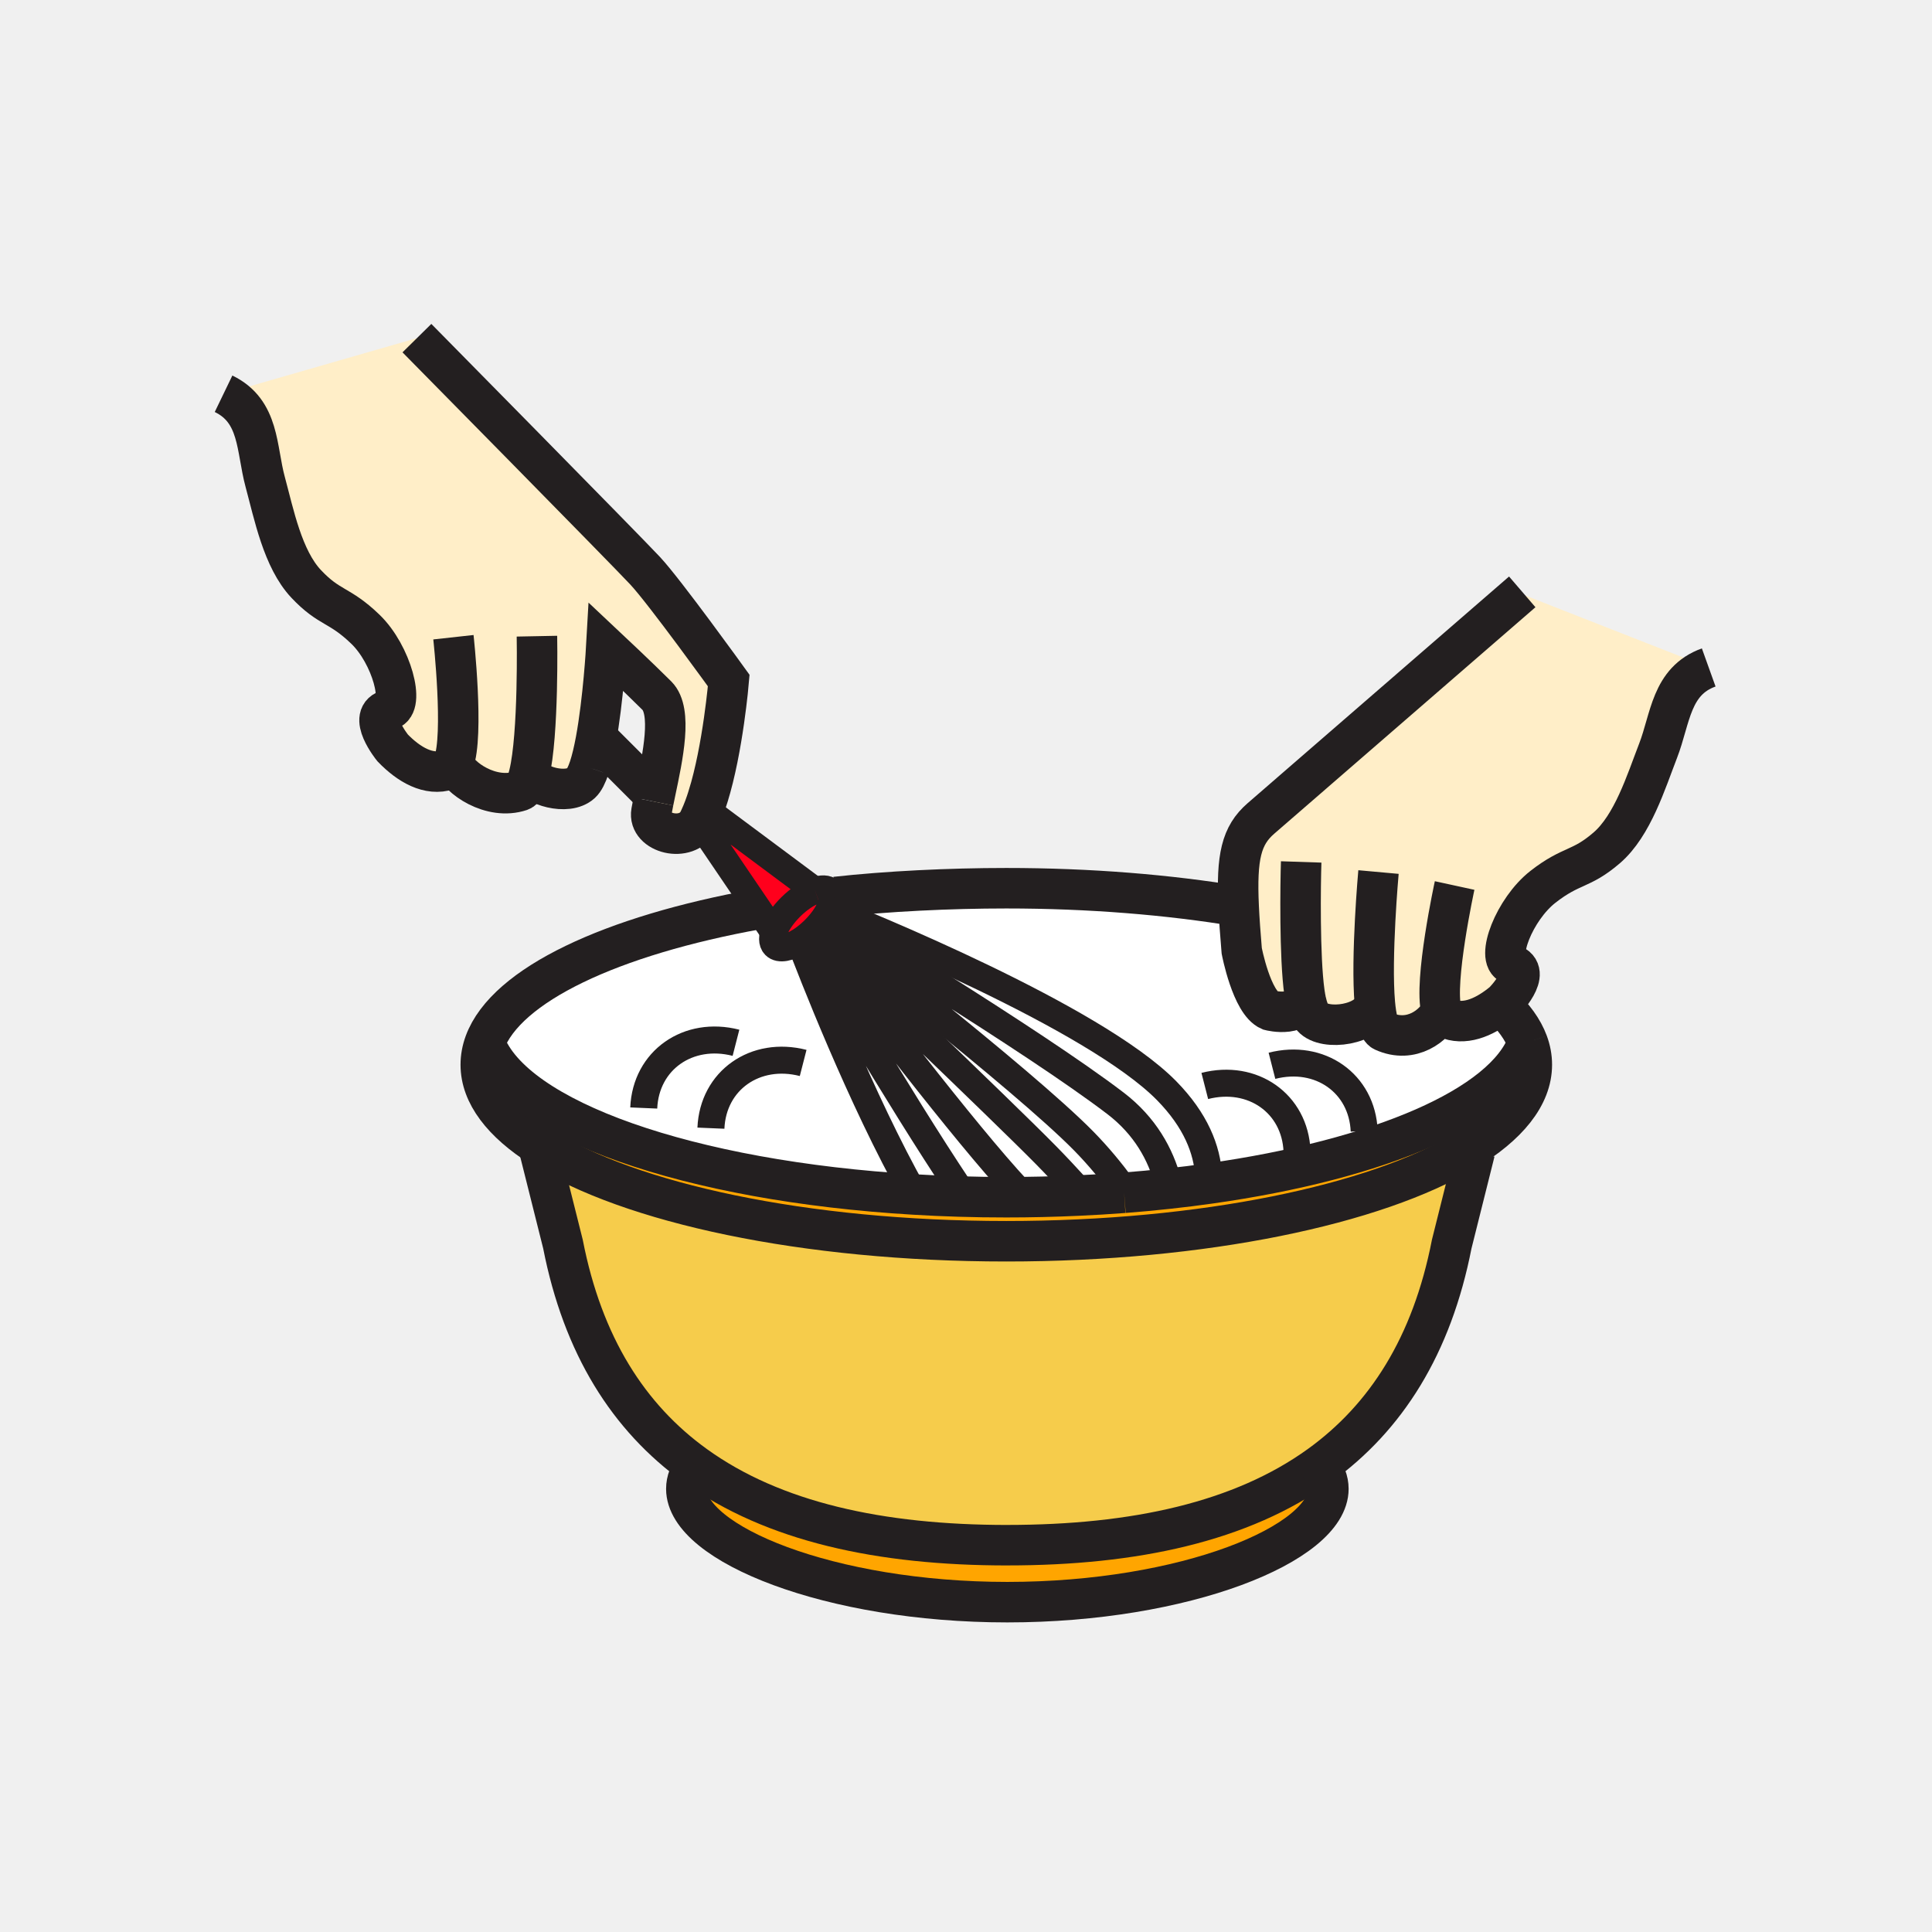
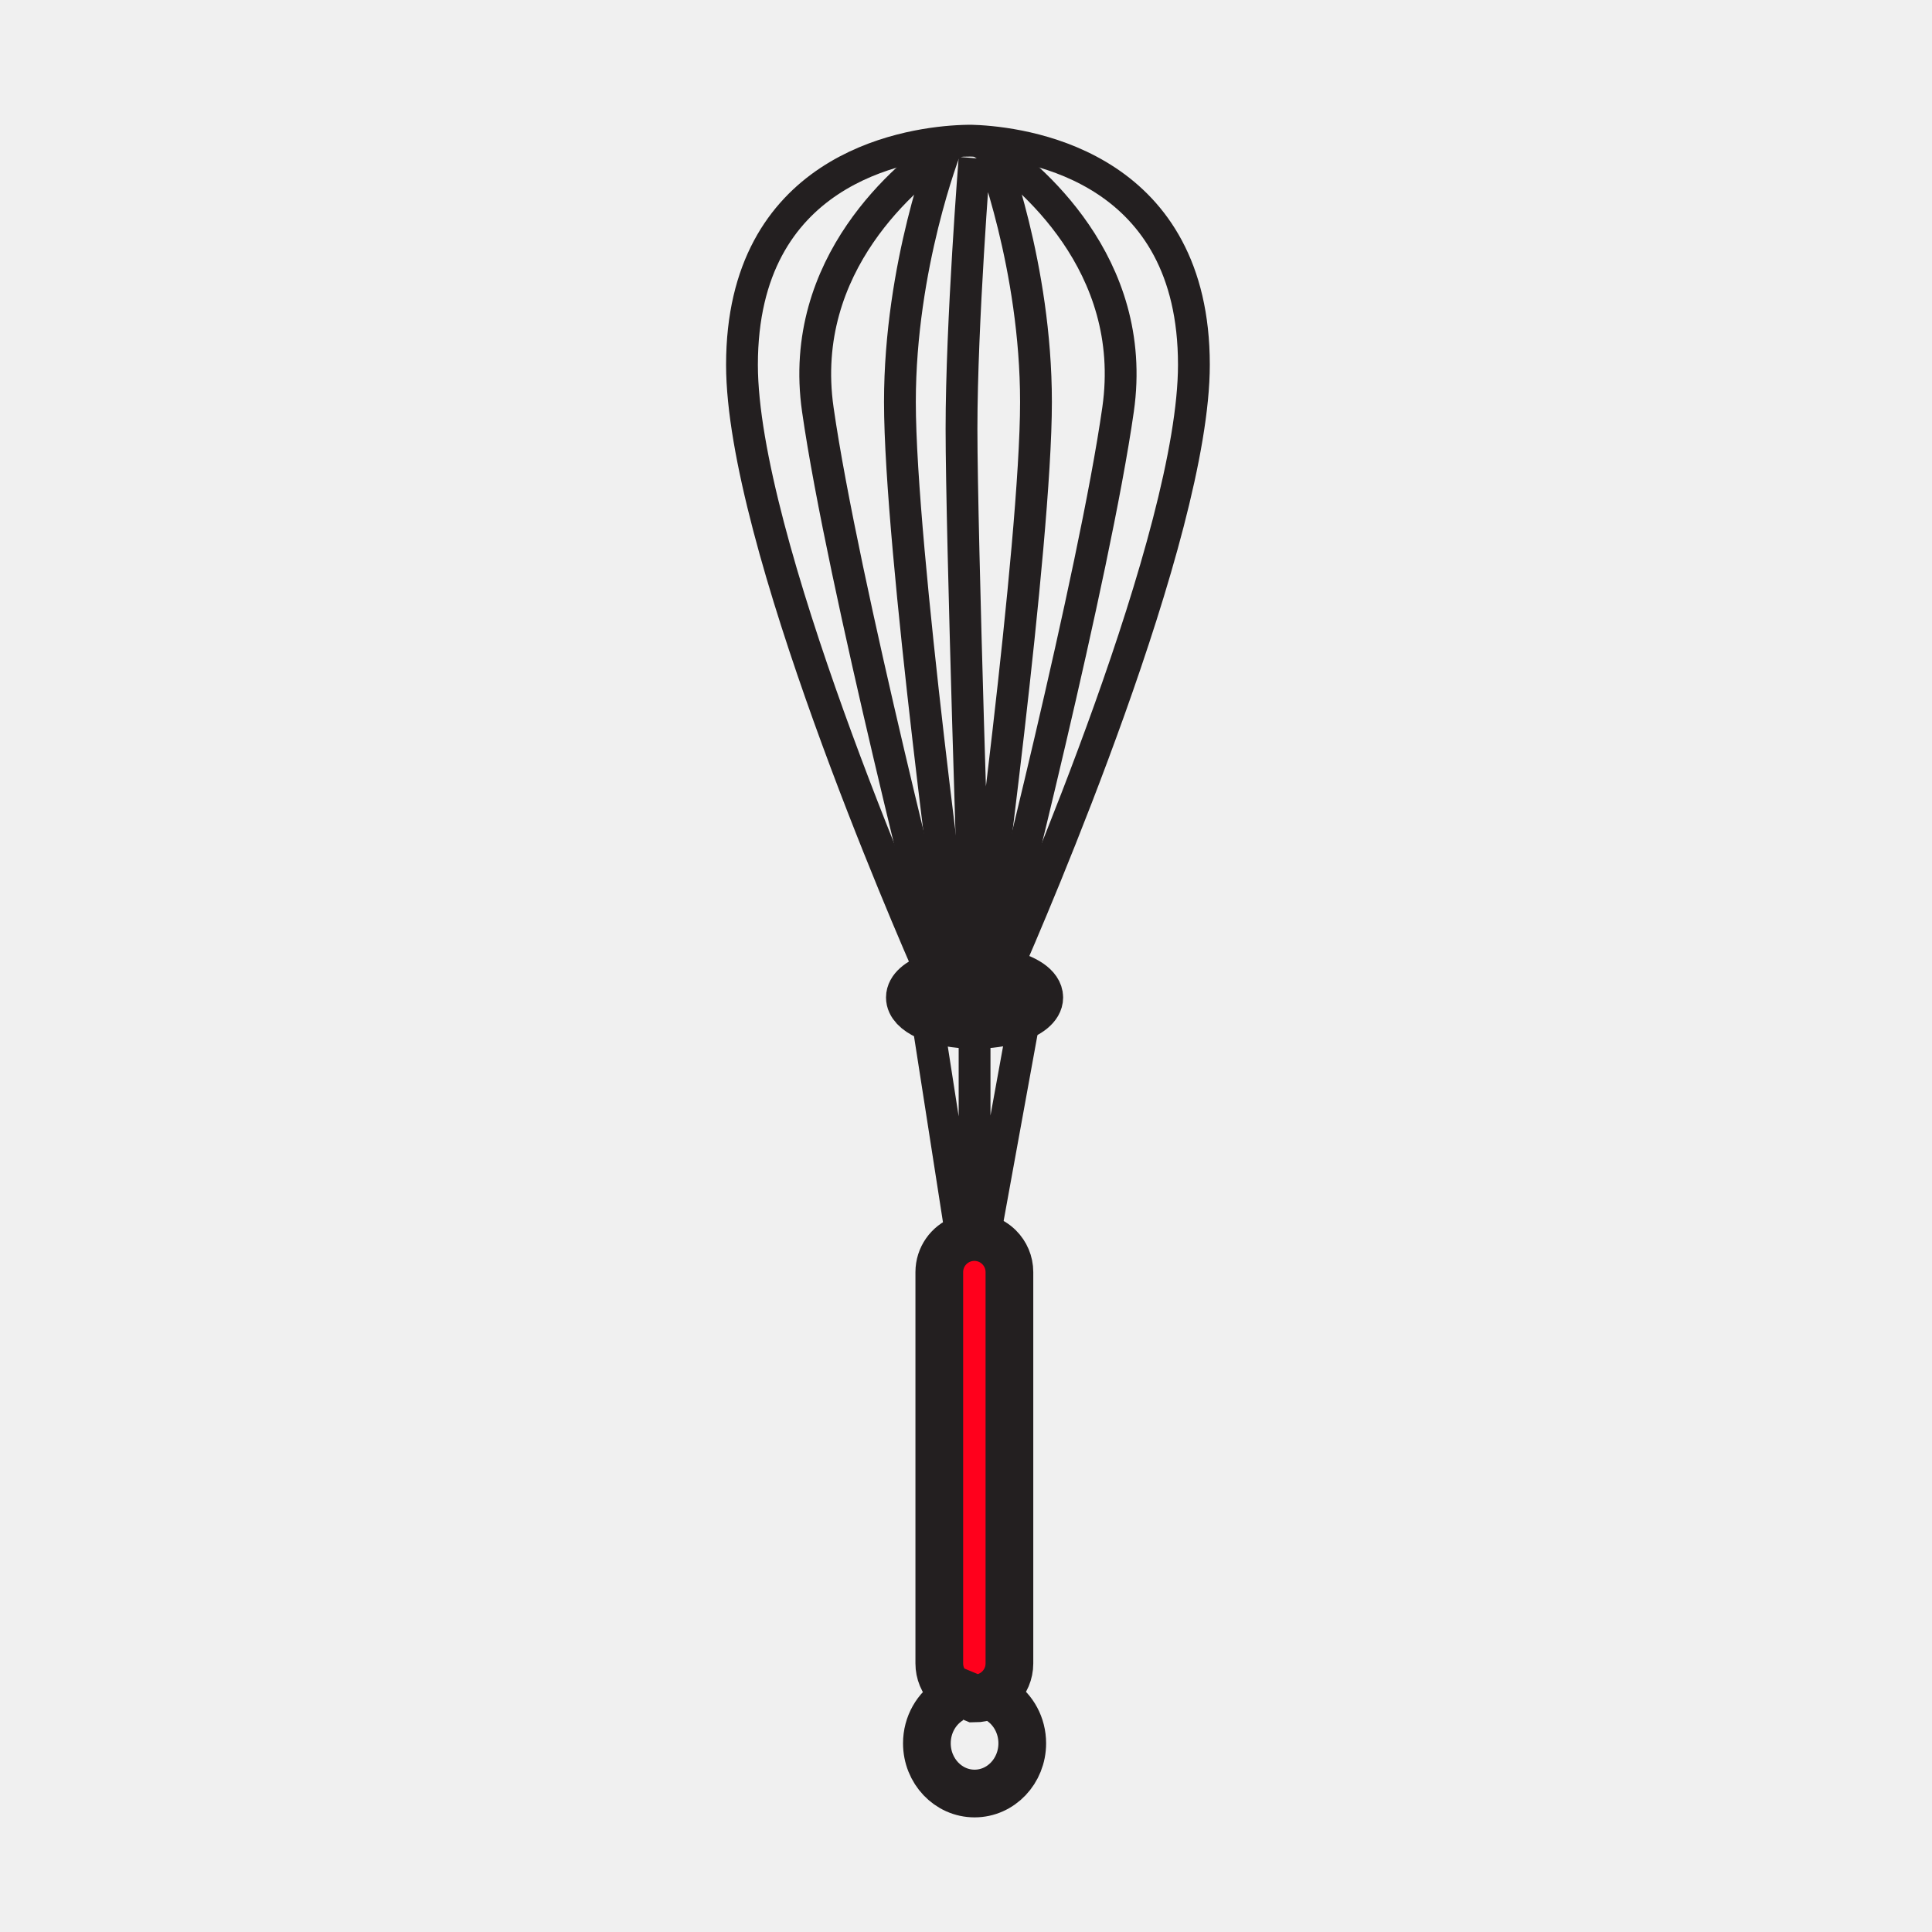
<svg xmlns="http://www.w3.org/2000/svg" width="850.394" height="850.394" viewBox="0 0 850.394 850.394" overflow="visible">
-   <path d="M354.42 412.68c-.79.6-1.57 1.14-2.35 1.62-4.72 2.96-9.05 3.84-11 1.85-1.34-1.36-1.3-3.84-.15-6.78 1.24-3.16 3.77-6.85 7.24-10.27 3.53-3.47 7.35-5.96 10.57-7.11h.01c2.89-1.05 5.3-1.02 6.61.32.63.64.95 1.51 1 2.57.08 1.54-.43 3.47-1.45 5.57-.37.76-.8 1.55-1.31 2.36-.65 1.05-1.42 2.13-2.29 3.2-.91 1.13-1.93 2.26-3.05 3.36-.26.25-.51.5-.77.73a37.08 37.08 0 0 1-3.06 2.58z" fill="#ff001c" />
-   <path d="M558.92 444.73s15.22 3.979 15.22-7.95h.011c.199 1.439.42 2.729.67 3.85.72 3.25 1.64 5.75 2.83 7.11 5.529 6.3 25.479 3.29 27.449-6.11l.061-.01c.59 6.61 1.75 11.35 3.76 12.27 12.47 5.7 22.7-2.81 25.54-9.05h.01c.45 1.65 1.13 2.78 2.08 3.21 7.681 3.521 16.33 0 23.87-5.92 5.8 5.351 9.88 10.98 12.05 16.82v.01c-10.359 28.03-65.18 51.42-140.01 61.97l-.47-3.37c-.66-11.56-5.65-24.399-18.5-37.489C481.45 447.47 378.84 406 364.9 400.45c1.02-2.1 1.53-4.03 1.45-5.57l1.44-.07c22.69-2.5 49.96-3.85 75.14-3.85 36.721 0 71.44 2.87 102.28 7.98.25 5.63.72 12.09 1.35 19.56 0 0 4.35 22.83 12.36 26.23z" fill="#fff" />
-   <path d="M531.99 517.56l.47 3.37c-5.89.84-11.91 1.59-18.04 2.25l-.33-2.979c-3.229-11.99-9.96-24.521-23.07-34.54-36.39-27.79-125.54-81.71-127.43-82.85.51-.81.94-1.6 1.31-2.36 13.94 5.55 116.55 47.02 148.59 79.62 12.85 13.089 17.84 25.929 18.5 37.489z" fill="#fff" />
-   <path d="M494.16 522.55c-4.891-6.68-10.62-13.67-17.17-20.34-26.851-27.34-114.33-95.14-115.69-96.2.87-1.07 1.64-2.15 2.29-3.2 1.89 1.14 91.04 55.06 127.43 82.85 13.11 10.02 19.841 22.55 23.07 34.54l.33 2.979c-6.42.71-12.96 1.32-19.62 1.83l-.46.03-.18-2.489z" fill="#fff" />
-   <path d="M361.3 406.01c1.36 1.06 88.84 68.86 115.69 96.2 6.55 6.67 12.279 13.66 17.17 20.34l.18 2.49c-6.5.5-13.109.9-19.81 1.2l-.13-2.94c-4.771-5.229-9.53-10.319-13.891-14.75-19.62-19.97-95.69-92.5-95.69-92.5l-2.45.56c-2.68-3.55-4.4-5.86-4.89-6.51.26-.23.51-.48.77-.73a38.946 38.946 0 0 0 3.051-3.36z" fill="#fff" />
-   <path d="M474.4 523.3l.13 2.94c-8.58.399-17.311.64-26.17.71l-.011-2.91c-23.82-25.46-70.6-87.021-85.979-107.43l2.45-.56s76.07 72.53 95.69 92.5c4.36 4.43 9.12 9.52 13.89 14.75z" fill="#fff" />
-   <path d="M354.42 412.68a37.08 37.08 0 0 0 3.06-2.58c.49.65 2.21 2.96 4.89 6.51 15.38 20.41 62.16 81.97 85.979 107.43l.011 2.91c-1.801.01-3.62.02-5.431.02-7.01 0-13.96-.1-20.81-.31l.1-3.54C395.22 482.7 358.21 419.2 354.42 412.68z" fill="#fff" />
-   <path d="M422.22 523.12l-.1 3.54c-6.61-.2-13.14-.49-19.58-.88-23.78-42.181-45.77-99.061-50.47-111.48.78-.48 1.56-1.02 2.35-1.62 3.79 6.52 40.8 70.02 67.8 110.44z" fill="#fff" />
-   <path d="M339.65 408.93l1.27.44c-1.15 2.94-1.19 5.42.15 6.78 1.95 1.99 6.28 1.11 11-1.85 4.7 12.42 26.69 69.3 50.47 111.48-99.17-5.86-176.56-32.94-189.13-66.79l-.02-.01c9.43-25.511 55.66-47.181 120.3-58.831l5.96 8.781z" fill="#fff" />
-   <path d="M443.38 680.14v-.01c56.05 0 103.05-10.29 137.42-35.05 2.55 3.29 3.9 6.72 3.9 10.26 0 24.18-63.25 49.87-141.311 49.87-78.02 0-141.29-25.69-141.29-49.87 0-3.53 1.35-6.96 3.89-10.25 34.371 24.76 81.361 35.05 137.391 35.05zM672.47 458.96c1.181 3.17 1.78 6.41 1.78 9.69 0 13.75-10.63 26.659-29.27 37.869-39.56 23.761-115.21 39.831-202.05 39.831-88.83 0-165.959-16.81-204.709-41.489-16.99-10.811-26.6-23.13-26.6-36.21 0-3.271.6-6.5 1.77-9.67l.02.01c12.57 33.85 89.96 60.93 189.13 66.79 6.44.39 12.97.68 19.58.88 6.85.21 13.8.31 20.81.31a679.056 679.056 0 0 0 31.601-.73c6.7-.3 13.31-.7 19.81-1.2l.46-.03c6.66-.51 13.2-1.12 19.62-1.83 6.13-.66 12.15-1.41 18.04-2.25C607.29 510.38 662.11 486.99 672.47 458.96z" fill="orange" />
-   <path d="M580.8 645.08c-34.37 24.76-81.37 35.05-137.42 35.05v.01c-56.03 0-103.02-10.29-137.39-35.05-29.32-21.12-49.46-52.76-58.2-97.52l-10.2-40.7.63-2.01c38.75 24.68 115.88 41.489 204.709 41.489 86.84 0 162.49-16.069 202.051-39.83l4.039 1.011L639 547.56c-8.74 44.76-28.88 76.4-58.2 97.52z" fill="#f6cc4b" />
-   <path d="M307.52 361.27c.19-.39.39-.79.57-1.2l1-.84c.83-.82 1.48-1.76 1.94-2.76l47.7 35.52c-3.22 1.15-7.04 3.64-10.57 7.11-3.47 3.42-6 7.11-7.24 10.27l-1.27-.44-5.96-8.78-26.27-38.69c.04-.06.07-.13.1-.19z" fill="#ff001c" />
-   <path d="M605.16 441.62l-.061.01c-1.97 9.4-21.92 12.41-27.449 6.11-1.19-1.36-2.11-3.86-2.83-7.11-.25-1.12-.471-2.41-.67-3.85h-.011c0 11.93-15.22 7.95-15.22 7.95-8.01-3.4-12.36-26.23-12.36-26.23-.63-7.47-1.1-13.93-1.35-19.56-1.01-21.84 1.18-31.19 9.771-38.66 9.1-7.91 104.199-90.35 114.21-99.03l82.92 32.54c-16.66 5.98-16.811 22.56-22.28 36.67-5.29 13.66-11.2 32.91-22.63 42.75-11.45 9.85-15.351 7.25-28.021 17.11-12.67 9.87-21.02 31.78-13.989 34.12 9.869 3.32-3.4 16.58-3.4 16.58-.45.381-.91.75-1.37 1.11-7.54 5.92-16.189 9.44-23.87 5.92-.95-.43-1.63-1.56-2.08-3.21h-.01c-2.84 6.24-13.07 14.75-25.54 9.05-2.01-.92-3.17-5.66-3.76-12.27zM232.89 340.92c-.97 3.97-2.2 6.62-3.77 7.15-13 4.35-27.33-5.71-29.52-12.21-.63 1.59-1.42 2.64-2.41 2.97-8.5 2.85-17.24-2.27-24.36-9.63 0 0-11.81-14.58-1.65-16.84 7.23-1.59 1.22-24.26-10.35-35.4-11.56-11.14-15.72-8.96-26.07-19.95-10.34-10.98-14.2-30.74-18.03-44.88-3.97-14.61-2.39-31.11-18.33-38.81l85.11-24.49s91.8 93.1 100.48 102.42c8.69 9.32 36.77 48.31 36.77 48.31s-2.51 30.02-9.13 51.13v.01c-1.07 3.41-2.24 6.59-3.54 9.37-.36.28-.73.51-1.12.73l.45.66c-5.11 9.77-22.36 5.33-20.68-4.16.25-1.41.54-2.93.86-4.52.28-1.37.58-2.8.88-4.26 3.26-15.51 7.58-35.4.65-42.32-8.36-8.33-22.26-21.38-22.26-21.38s-1.31 23.34-4.6 41.09c-.84 4.52-1.81 8.69-2.91 12.01-1.06 3.16-2.24 5.55-3.56 6.77-6.16 5.68-20.85.86-22.36-3.64l-.55-.13z" fill="#ffeec8" class="aac-skin-fill" />
-   <g fill="none">
-     <path stroke="#231f20" stroke-width="17.825" d="M286 348l-22-22" />
-     <path d="M311.63 350.7c.43 1.93.22 3.96-.6 5.77-.46 1-1.11 1.94-1.94 2.76l-1 .84c-.36.28-.73.51-1.12.73a9.322 9.322 0 0 1-4.07 1.08M309.21 346.2a9.146 9.146 0 0 1 2.42 4.49" stroke="#ec008c" stroke-width="11.883" />
-     <path d="M358.74 391.99c2.89-1.05 5.3-1.02 6.61.32.63.64.95 1.51 1 2.57.08 1.54-.43 3.47-1.45 5.57-.37.76-.8 1.55-1.31 2.36-.65 1.05-1.42 2.13-2.29 3.2-.91 1.13-1.93 2.26-3.05 3.36-.26.25-.51.5-.77.73a37.08 37.08 0 0 1-3.06 2.58c-.79.6-1.57 1.14-2.35 1.62-4.72 2.96-9.05 3.84-11 1.85-1.34-1.36-1.3-3.84-.15-6.78 1.24-3.16 3.77-6.85 7.24-10.27 3.53-3.47 7.35-5.96 10.57-7.11" stroke="#231f20" stroke-width="11.883" />
-     <path d="M514.09 520.2c-3.229-11.99-9.96-24.521-23.07-34.54-36.39-27.79-125.54-81.71-127.43-82.85-.02-.01-.03-.02-.03-.02M494.16 522.55c-4.891-6.68-10.62-13.67-17.17-20.34-26.851-27.34-114.33-95.14-115.69-96.2-.01-.01-.02-.01-.02-.01" stroke="#231f20" stroke-width="11.883" />
-     <path d="M531.99 517.56c-.66-11.56-5.65-24.399-18.5-37.489C481.45 447.47 378.84 406 364.9 400.45c-1.03-.41-1.58-.62-1.58-.62M351.14 411.84s.32.86.93 2.46c4.7 12.42 26.69 69.3 50.47 111.48M422.22 523.12c-27-40.42-64.01-103.92-67.8-110.44l-.32-.55M448.35 524.04c-23.82-25.46-70.6-87.021-85.979-107.43-2.68-3.55-4.4-5.86-4.89-6.51a2.98 2.98 0 0 0-.14-.19M474.4 523.3c-4.771-5.229-9.53-10.319-13.891-14.75-19.62-19.97-95.69-92.5-95.69-92.5M358.74 391.99h-.01l-47.7-35.52-.02-.01M339.65 408.93l-5.96-8.78-26.27-38.69-.45-.66-.15-.22" stroke="#231f20" stroke-width="11.883" />
-     <path d="M574.82 440.63c.72 3.25 1.64 5.75 2.83 7.11 5.529 6.3 25.479 3.29 27.449-6.11M574.82 440.63c-.25-1.12-.471-2.41-.67-3.85-2.19-15.63-1.73-48.08-1.42-57.39" stroke="#231f20" stroke-width="17.825" />
-     <path d="M670.04 260.52l-.85.73c-10.011 8.68-105.11 91.12-114.21 99.03-8.591 7.47-10.78 16.82-9.771 38.66.25 5.63.72 12.09 1.35 19.56 0 0 4.351 22.83 12.36 26.23 0 0 15.22 3.979 15.22-7.95M606.76 383.84s-3.399 37.61-1.6 57.78c.59 6.61 1.75 11.35 3.76 12.27 12.47 5.7 22.7-2.81 25.54-9.05M640.27 389.77s-9.26 42.58-5.8 55.07c.45 1.65 1.13 2.78 2.08 3.21 7.681 3.521 16.33 0 23.87-5.92.46-.36.92-.729 1.37-1.11 0 0 13.27-13.26 3.4-16.58-7.03-2.34 1.319-24.25 13.989-34.12 12.67-9.86 16.57-7.26 28.021-17.11 11.43-9.84 17.34-29.09 22.63-42.75 5.47-14.11 5.62-30.69 22.28-36.67" stroke="#231f20" stroke-width="17.825" />
-     <path d="M367.79 394.81c22.69-2.5 49.96-3.85 75.14-3.85 36.721 0 71.44 2.87 102.28 7.98M672.47 458.96c1.181 3.17 1.78 6.41 1.78 9.69 0 13.75-10.63 26.659-29.27 37.869-39.56 23.761-115.21 39.831-202.05 39.831-88.83 0-165.959-16.81-204.709-41.489-16.99-10.811-26.6-23.13-26.6-36.21 0-3.271.6-6.5 1.77-9.67 9.43-25.511 55.66-47.181 120.3-58.831.24-.04.49-.09.74-.13M659.72 441.49c.24.21.471.43.7.64 5.8 5.351 9.88 10.98 12.05 16.82" stroke="#231f20" stroke-width="17.825" />
-     <path d="M494.8 525.01l-.46.03c-6.5.5-13.109.9-19.81 1.2a679.056 679.056 0 0 1-31.601.73c-7.01 0-13.96-.1-20.81-.31-6.61-.2-13.14-.49-19.58-.88-99.17-5.86-176.56-32.94-189.13-66.79M673.06 457.22c-.17.58-.369 1.15-.59 1.73v.01c-10.359 28.03-65.18 51.42-140.01 61.97-5.89.84-11.91 1.59-18.04 2.25-6.42.71-12.96 1.32-19.62 1.83M443.39 680.14h-.01c-56.03 0-103.02-10.29-137.39-35.05-29.32-21.12-49.46-52.76-58.2-97.52l-10.2-40.7M443.38 680.13c56.05 0 103.05-10.29 137.42-35.05 29.32-21.12 49.46-52.76 58.2-97.521l10.02-40.029.171-.66" stroke="#231f20" stroke-width="17.825" />
-     <path d="M580.78 645.05c.01.01.02.021.02.03 2.55 3.29 3.9 6.72 3.9 10.26 0 24.18-63.25 49.87-141.311 49.87-78.02 0-141.29-25.69-141.29-49.87 0-3.53 1.35-6.96 3.89-10.25l.01-.01M259.36 337.92c-1.06 3.16-2.24 5.55-3.56 6.77-6.16 5.68-20.85.86-22.36-3.64M287.6 352.78c.28-1.37.58-2.8.88-4.26 3.26-15.51 7.58-35.4.65-42.32-8.36-8.33-22.26-21.38-22.26-21.38s-1.31 23.34-4.6 41.09c-.84 4.52-1.81 8.69-2.91 12.01" stroke="#231f20" stroke-width="17.825" />
-     <path d="M183.51 148.83s91.8 93.1 100.48 102.42c8.69 9.32 36.77 48.31 36.77 48.31s-2.51 30.02-9.13 51.13v.01c-1.07 3.41-2.24 6.59-3.54 9.37-.18.41-.38.81-.57 1.2-.03.06-.06.13-.1.19-5.11 9.77-22.36 5.33-20.68-4.16.25-1.41.54-2.93.86-4.52M236.34 280.02s.85 43.35-3.45 60.9c-.97 3.97-2.2 6.62-3.77 7.15-13 4.35-27.33-5.71-29.52-12.21" stroke="#231f20" stroke-width="17.825" />
-     <path d="M199.58 280.48s4.76 43.32.02 55.38c-.63 1.59-1.42 2.64-2.41 2.97-8.5 2.85-17.24-2.27-24.36-9.63 0 0-11.81-14.58-1.65-16.84 7.23-1.59 1.22-24.26-10.35-35.4-11.56-11.14-15.72-8.96-26.07-19.95-10.34-10.98-14.2-30.74-18.03-44.88-3.97-14.61-2.39-31.11-18.33-38.81" stroke="#231f20" stroke-width="17.825" />
-     <path d="M283.35 487.7c.9-21.05 19.56-34.101 40.6-28.71M312.92 496.58c.89-21.061 19.56-34.11 40.6-28.71M600.47 497.85c-.899-21.069-19.56-34.109-40.6-28.729M570.91 506.72c-.9-21.06-19.57-34.1-40.61-28.72" stroke="#231f20" stroke-width="11.883" />
+   <path d="M433.24 545.13c2.51.73 4.75 2.09 6.55 3.89 2.79 2.79 4.52 6.65 4.52 10.91v172.25c0 8.53-6.909 15.431-15.439 15.431l-10.91-4.521a15.386 15.386 0 0 1-4.52-10.91V559.93c0-6.56 4.1-12.17 9.88-14.399 1.72-.67 3.59-1.03 5.55-1.03a15.352 15.352 0 0 1 4.369.629z" fill="#ff001c" />
+   <path d="M442.16 428.37c9.09 2.01 15.29 6.04 15.29 10.68 0 3.95-4.49 7.46-11.44 9.66-4.75 1.5-10.64 2.39-17.029 2.39-8.3 0-15.771-1.5-20.971-3.89-4.67-2.15-7.52-5.01-7.52-8.16 0-3.689 3.92-6.99 10.09-9.2 1.34-.479 2.79-.909 4.33-1.27 2.02-.5 4.2-.88 6.49-1.15 2.41-.279 4.95-.43 7.581-.43.59 0 1.18.01 1.77.03 2.32.05 4.56.229 6.7.51 1.639.22 3.219.5 4.709.83z" fill="#231f20" />
+   <g fill="none" stroke="#231f20">
+     <path d="M433.24 545.13c2.51.73 4.75 2.09 6.55 3.89 2.79 2.79 4.52 6.65 4.52 10.91v172.25c0 8.53-6.909 15.431-15.439 15.431l-10.91-4.521a15.386 15.386 0 0 1-4.52-10.91V559.93c0-6.56 4.1-12.17 9.88-14.399 1.72-.67 3.59-1.03 5.55-1.03a15.352 15.352 0 0 1 4.369.629zM440.17 748.65c5.89 3.92 9.79 10.819 9.79 18.689 0 12.21-9.39 22.101-20.99 22.101-11.59 0-20.99-9.891-20.99-22.101 0-8.21 4.25-15.38 10.57-19.18M442.16 428.37c9.09 2.01 15.29 6.04 15.29 10.68 0 3.95-4.49 7.46-11.44 9.66-4.75 1.5-10.64 2.39-17.029 2.39-8.3 0-15.771-1.5-20.971-3.89-4.67-2.15-7.52-5.01-7.52-8.16 0-3.689 3.92-6.99 10.09-9.2 1.34-.479 2.79-.909 4.33-1.27 2.02-.5 4.2-.88 6.49-1.15 2.41-.279 4.95-.43 7.581-.43.59 0 1.18.01 1.77.03 2.32.05 4.56.229 6.7.51 1.639.22 3.219.5 4.709.83z" stroke-width="21" />
+     <path d="M421.25 62.12s-1.89 1.08-5.01 3.23c-16.17 11.09-65.46 50.61-56.27 114.89 10.85 75.94 54.11 245.12 54.94 248.34.01.03.01.05.01.05" stroke-width="14" />
+     <path d="M416.24 65.35s-20.13 51.37-20.13 111.61c0 64.01 24.83 247.05 25.29 250.47.01.03.01.051.01.051" stroke-width="14" />
+     <path d="M440.37 432.41s.63-1.41 1.79-4.04c12.26-27.89 83.35-192.78 83.35-267.84 0-85.67-70.81-97.05-94.649-98.47-1.24-.07-2.36-.11-3.33-.14l-1.64.01c-1.23.02-2.79.07-4.64.18-23.83 1.41-94.66 12.79-94.66 98.46 0 76.5 73.83 246.29 83.99 269.28.75 1.7 1.15 2.601 1.15 2.601" stroke-width="14" />
+     <path d="M435.87 65.31c16.17 11.09 65.45 50.61 56.27 114.89-10.449 73.18-51.029 232.97-54.689 247.34-.181.69-.271 1.04-.271 1.04M430.86 62.08s1.89 1.08 5.01 3.22" stroke-width="14" />
+     <path d="M435.87 65.3v.01c.33.84 20.13 51.86 20.13 111.61 0 62.85-23.94 240.45-25.25 250.11-.03.27-.05.41-.05.41M428.97 69.62s-5.75 72.29-5.75 119.11c0 46.83 5.75 222.62 5.75 222.62M408.01 447.18v.03l15.31 98.32.01.04M450.66 449.36l-.03.19-16.44 90.36-.95 5.22-.08.44M428.97 454.07v84.89" stroke-width="14" />
  </g>
  <path fill="none" d="M0 0h850.394v850.394H0z" />
</svg>
